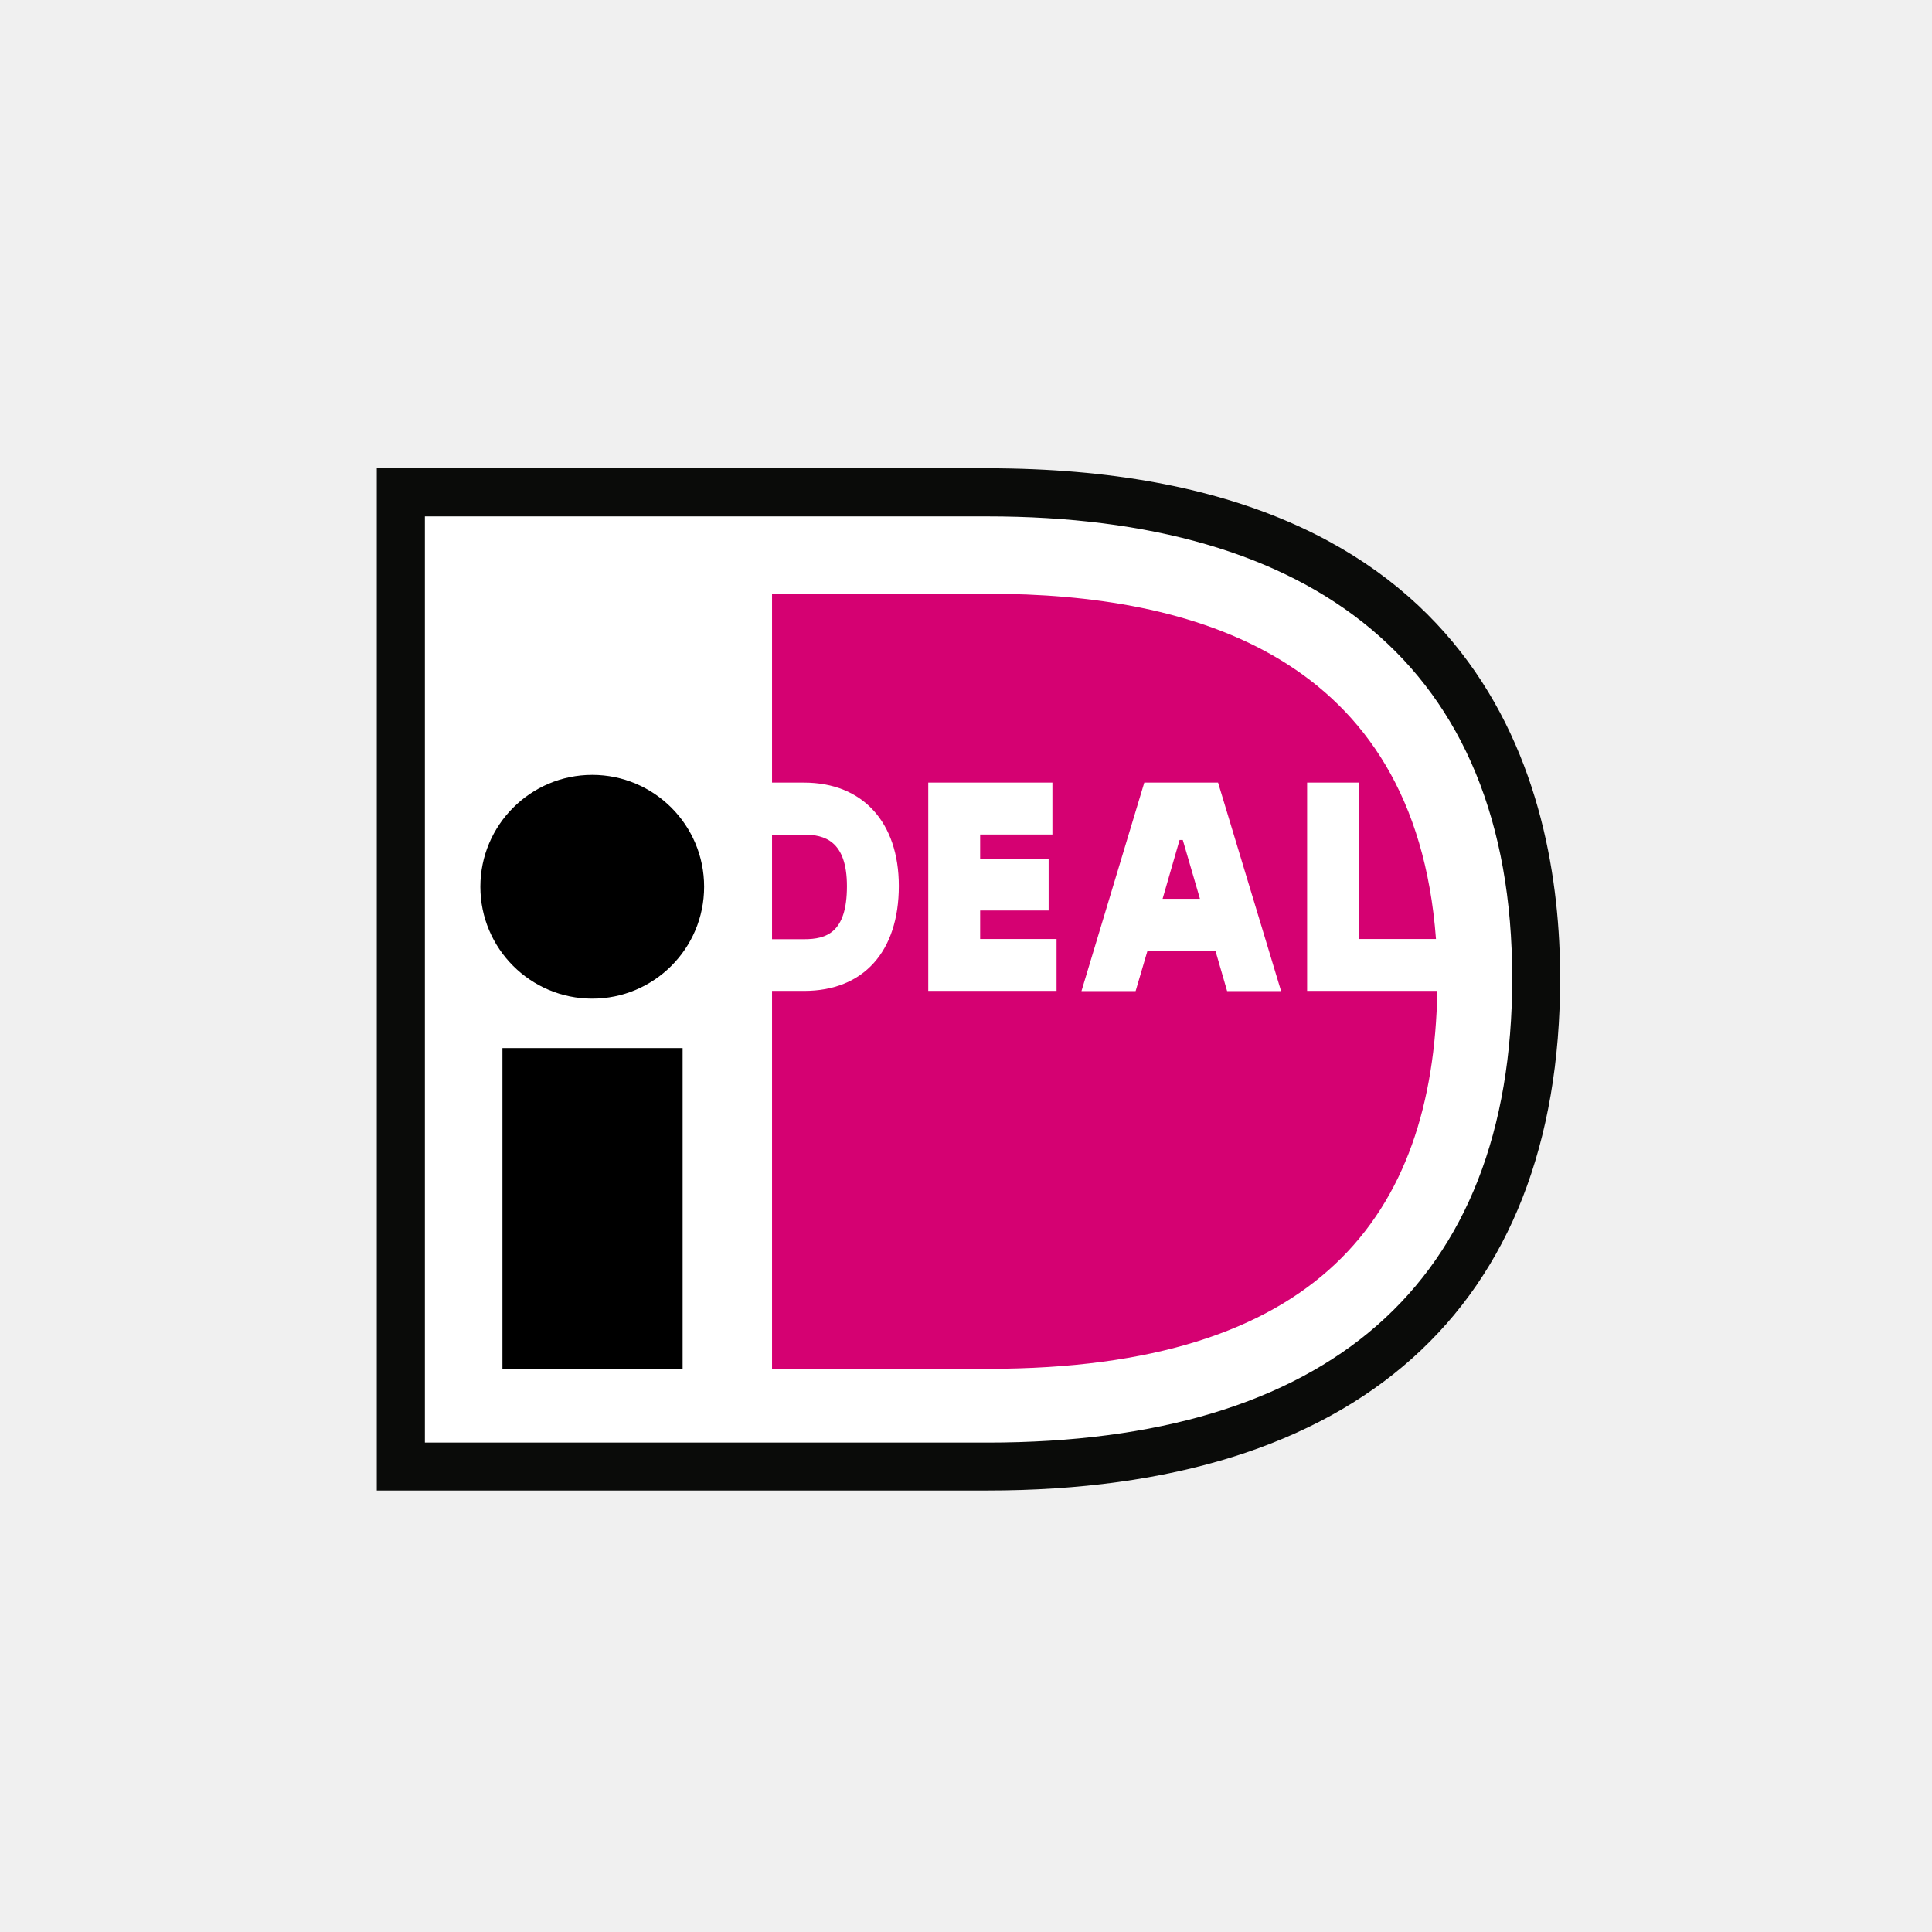
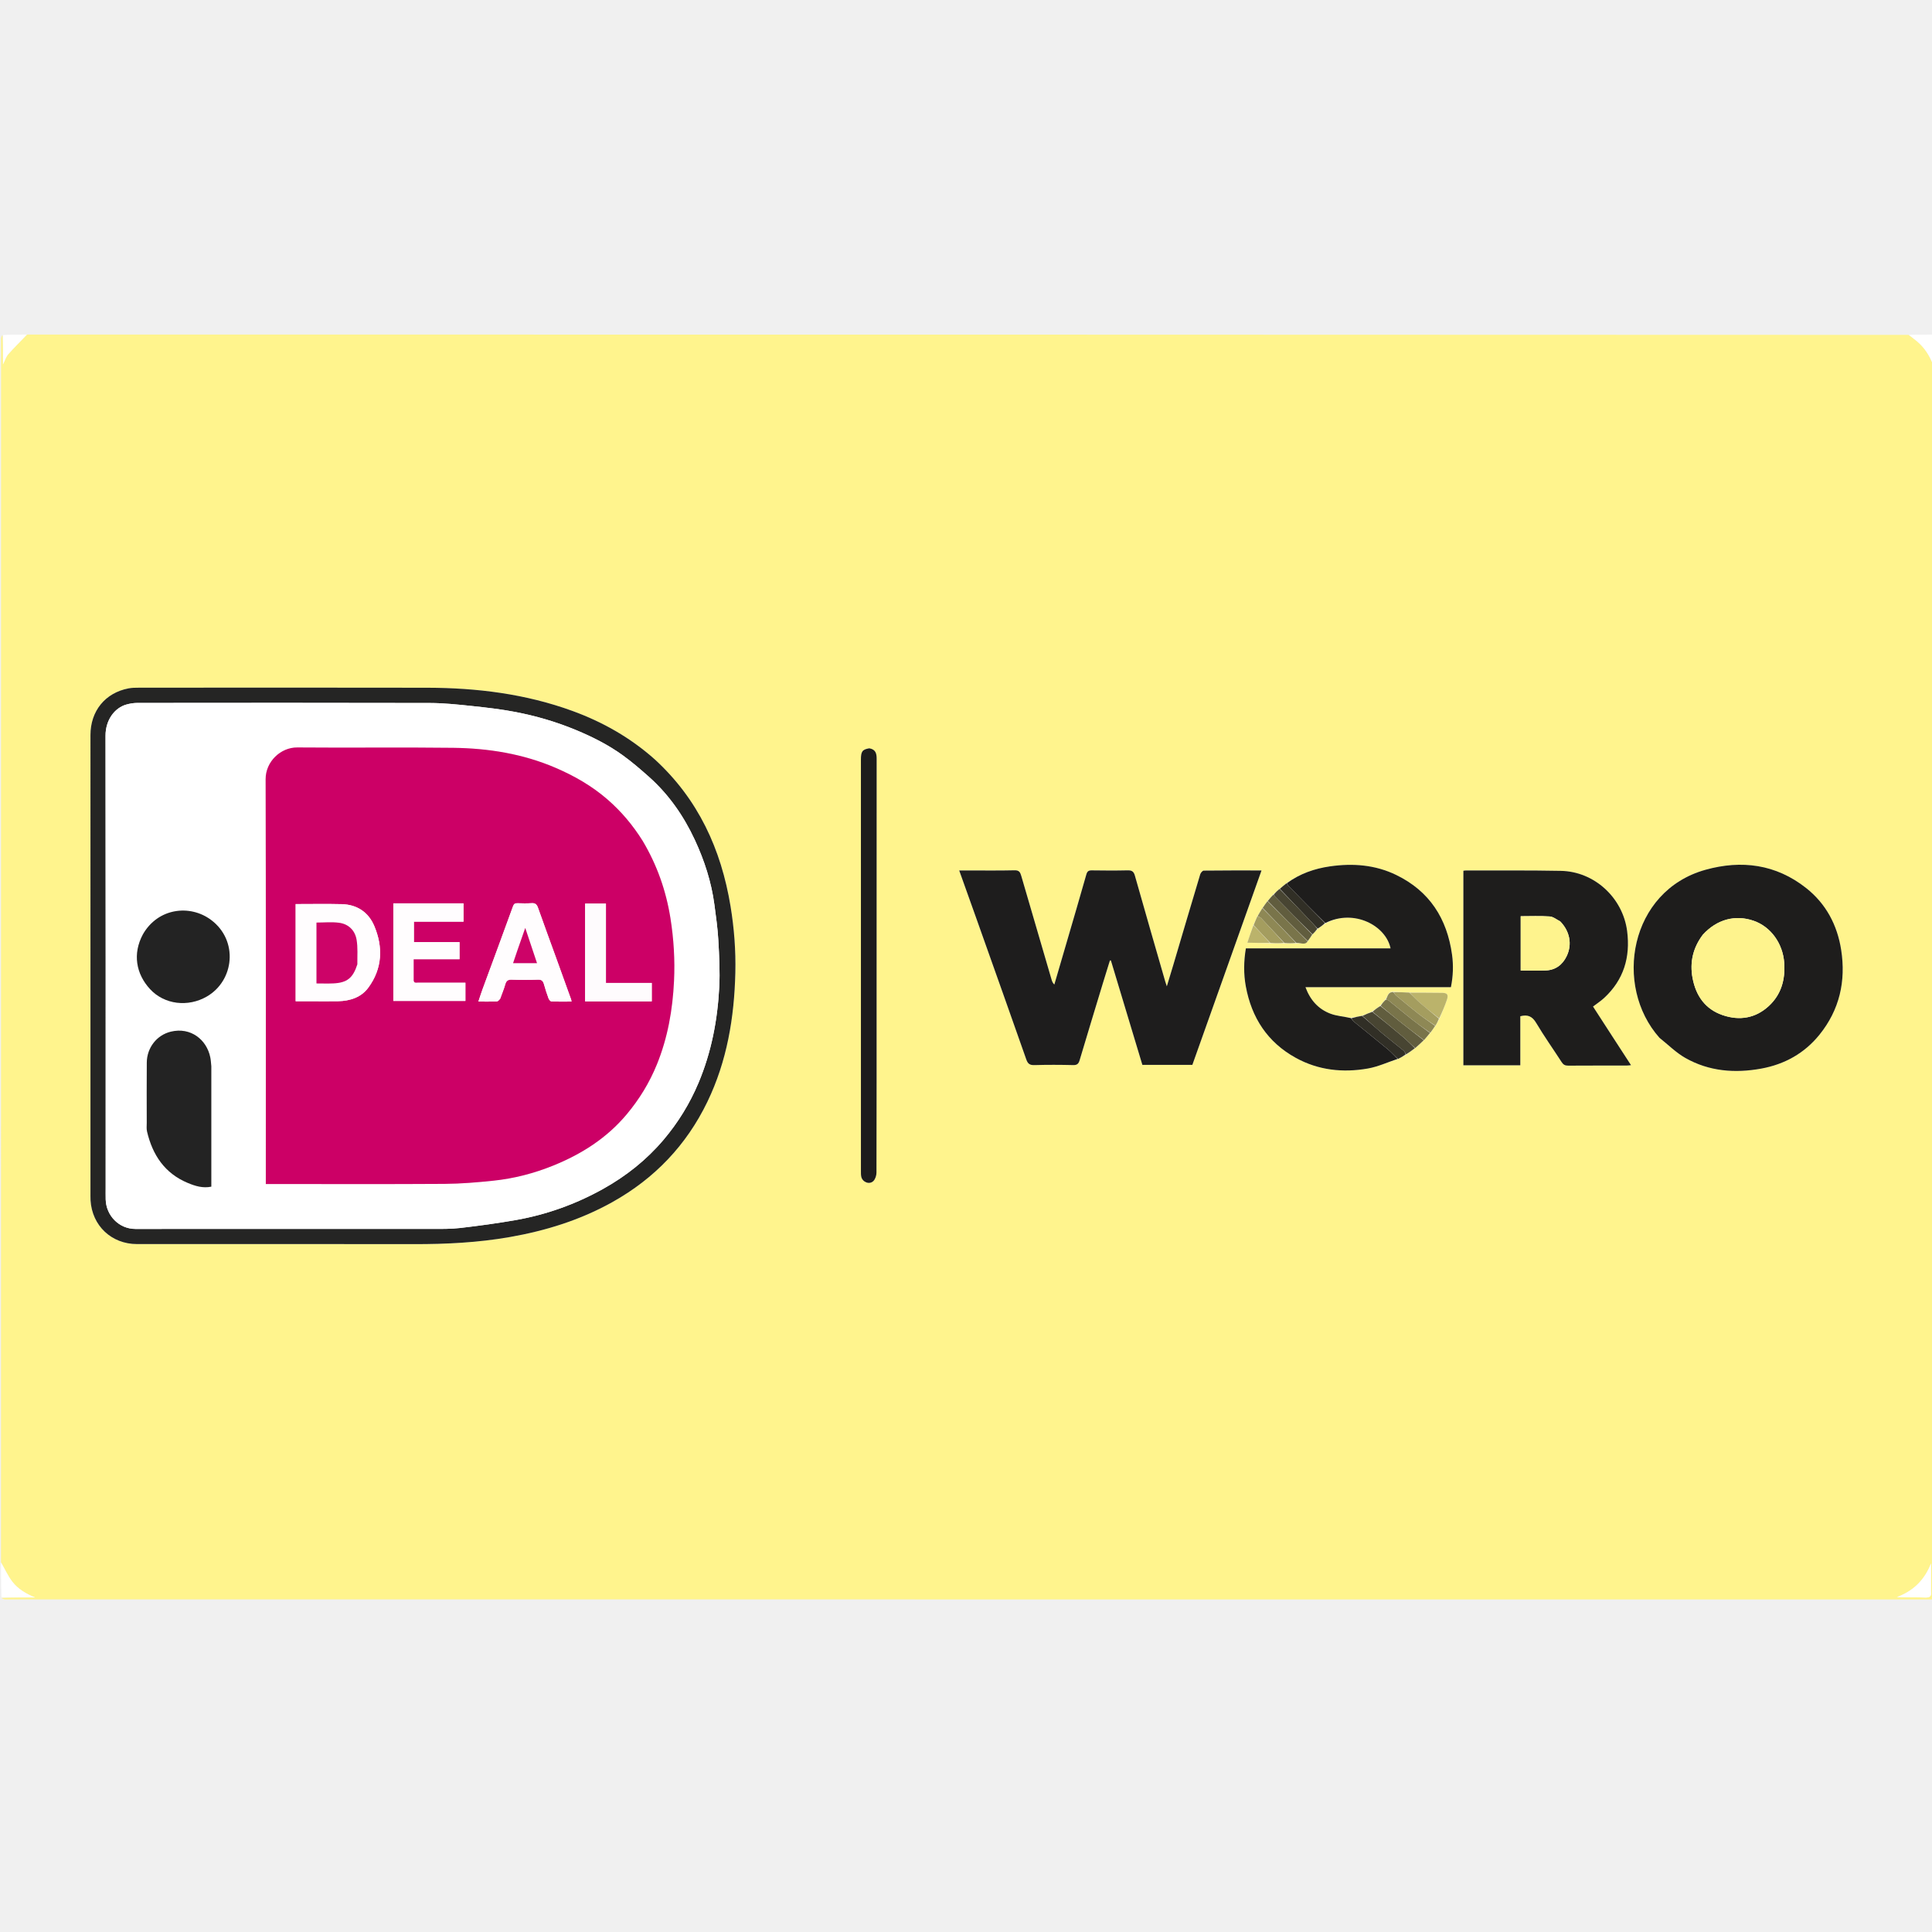
- <svg xmlns="http://www.w3.org/2000/svg" version="1.1" x="0px" y="0px" viewBox="0 0 1024 1024" style="enable-background:new 0 0 1024 1024;" xml:space="preserve">
-   <style type="text/css">
- 	.st0{fill:#FFFFFF;}
- 	.st1{fill:#0A0B09;}
- 	.st2{fill:#D50172;}
- </style>
-   <g id="Calque_1">
-     <polygon id="Path-2" class="st0" points="649.2,278.4 549.5,270 214.6,265 214.6,780.4 572.1,780.4 691.3,748 772.4,677.7    812,567.1 812,439.3 752.7,336.7  " />
-     <path id="Fill-4" class="st1" d="M225.2,273.7v490.9h298.2c180.1,0,278.1-83.9,278.1-246.1c0-166.7-106.2-244.8-278.1-244.8   L225.2,273.7L225.2,273.7z M523.4,248.2c264.1,0,303.5,169.4,303.5,270.3c0,175.1-107.8,271.5-303.5,271.5c0,0-317.3,0-323.7,0   c0-6.4,0-535.4,0-541.8C206.1,248.2,523.4,248.2,523.4,248.2z" />
-     <path id="Fill-7" class="st2" d="M409.2,442.4c0,15.3,0,40,0,55.4c8.4,0,17,0,17,0c11.8,0,22.7-3.4,22.7-28.1   c0-24.2-12.1-27.3-22.7-27.3C426.2,442.4,417.6,442.4,409.2,442.4z M692.8,414.8h27.5c0,0,0,62.7,0,82.9c6.1,0,22.8,0,40.8,0   c-11.2-150.5-129.6-183-237.1-183H409.2v100.1h17c31,0,50.2,21,50.2,54.8c0,34.8-18.8,55.6-50.2,55.6h-17v200.3h114.7   c174.9,0,235.8-81.2,237.9-200.3h-69V414.8z M616.2,476.4H636l-9.1-31.2h-1.7L616.2,476.4L616.2,476.4z M573.2,525.3l33.3-110.5   h39.1L679,525.3h-28.6l-6.2-21.4h-36l-6.3,21.4H573.2L573.2,525.3z M560,497.7v27.5h-68V414.8h65.8v27.5c0,0-23.4,0-38.3,0   c0,3.8,0,8.1,0,12.8h36.3v27.5h-36.3c0,5.5,0,10.7,0,15.1C534.8,497.7,560,497.7,560,497.7L560,497.7z" />
-     <path id="Fill-6" d="M373.2,470c0,32.8-26.6,59.3-59.3,59.3c-32.8,0-59.3-26.6-59.3-59.3c0-32.7,26.6-59.3,59.3-59.3   C346.6,410.7,373.2,437.2,373.2,470 M266.3,725.5h95.5v-170h-95.5V725.5z" />
-   </g>
-   <g id="Calque_2">
- </g>
+ <svg xmlns="http://www.w3.org/2000/svg" version="1.1" id="Layer_1" x="0px" y="0px" height="80px" width="80px" viewBox="0 0 1920 1257" enable-background="new 0 0 1920 1257" xml:space="preserve">
+   <path fill="#FFF48D" opacity="1" stroke="none" d=" M1,1221  C1,815.833 0.999,410.667 1.041,5.5  C1.041,4 1.667,2.5 2.5,1.469  C3,11.225 3,20.514 3,30.557  C4.938,26.696 5.959,23.025 8.229,20.459  C14.195,13.716 20.706,7.454 27,1  C650.035,1 1273.07,1 1896.693,1.309  C1900.005,3.73 1902.81,5.747 1905.438,7.974  C1912.767,14.184 1917.63,22.095 1921,31  C1921,440 1921,849 1921,1258  C1282.5,1258 644,1258.001 5.501,1257.959  C4,1257.959 2.5,1257.333 1.469,1256.5  C12.874,1256 23.811,1256 34.747,1256  C25.899,1252.431 17.964,1247.738 12.324,1240.49  C7.751,1234.614 4.717,1227.542 1,1221 M1245.314,588.329  C1243.551,593.591 1241.788,598.854 1239.62,605.329  C1247.885,605.53 1254.964,605.702 1262.963,605.949  C1267.316,605.933 1271.67,605.917 1276.938,605.997  C1280.631,605.968 1284.325,605.939 1288.918,606.023  C1292.547,605.22 1296.895,608.253 1300.158,603.359  C1301.463,601.306 1302.768,599.253 1304.641,596.84  C1306.193,595.179 1307.744,593.519 1309.914,591.486  C1312.287,589.664 1314.661,587.841 1317.755,585.911  C1346.036,571.272 1377.423,588.703 1381.923,610.991  C1333.931,610.991 1286.041,610.991 1238.135,610.991  C1235.977,623.917 1235.81,636.373 1238.084,648.754  C1243.811,679.938 1259.658,704.309 1287.717,719.762  C1310.161,732.122 1334.51,734.741 1359.377,730.366  C1369.491,728.586 1379.128,724.091 1389.698,720.926  C1392.12,719.517 1394.542,718.108 1397.617,716.581  C1400.44,714.444 1403.262,712.307 1406.743,709.971  C1409.45,707.411 1412.157,704.851 1415.41,702.045  C1417.307,699.702 1419.204,697.359 1421.711,694.734  C1423.213,692.498 1424.715,690.263 1426.764,687.668  C1427.896,685.499 1429.029,683.33 1430.663,680.679  C1433.136,674.393 1435.888,668.198 1437.99,661.79  C1439.573,656.967 1438.169,655.249 1433.298,655.18  C1422.534,655.029 1411.768,655.045 1400.152,654.929  C1395.091,654.667 1390.029,654.405 1384.215,654.056  C1379.128,654.221 1379.107,659.11 1376.316,662.27  C1374.853,664.107 1373.389,665.944 1371.326,668.119  C1368.799,670.023 1366.271,671.926 1363.041,673.935  C1360.025,675.311 1357.008,676.686 1353.186,678.026  C1349.789,678.699 1346.392,679.372 1342.174,679.904  C1335.509,678.638 1328.504,678.273 1322.252,675.914  C1310.218,671.372 1302.11,662.462 1297.354,649.533  C1345.964,649.533 1393.848,649.533 1441.905,649.533  C1444.103,638.51 1444.491,627.928 1443.031,617.312  C1438.095,581.428 1420.695,554.118 1387.569,538.046  C1366.671,527.906 1344.458,526.221 1321.766,529.483  C1306.285,531.708 1291.802,536.762 1278.377,546.202  C1276.211,548.065 1274.045,549.927 1271.253,552.021  C1269.492,553.658 1267.731,555.295 1265.372,557.226  C1263.553,559.441 1261.733,561.655 1259.322,564.184  C1257.823,566.383 1256.323,568.582 1254.269,571.179  C1252.78,573.779 1251.291,576.38 1249.29,579.414  C1248.153,582.239 1247.016,585.063 1245.314,588.329 M969.998,580.516  C971.34,584.268 972.688,588.017 974.021,591.772  C989.356,634.961 1004.754,678.127 1019.918,721.375  C1021.438,725.71 1023.41,727.118 1028.015,726.984  C1040.837,726.612 1053.682,726.657 1066.508,726.972  C1070.485,727.07 1071.891,725.593 1072.932,722.095  C1080.518,696.622 1088.265,671.197 1095.984,645.763  C1098.288,638.171 1100.664,630.601 1103.008,623.021  C1103.34,623.019 1103.672,623.018 1104.003,623.016  C1114.427,657.597 1124.851,692.178 1135.265,726.728  C1152.018,726.728 1168.328,726.728 1184.957,726.728  C1207.796,662.531 1230.63,598.346 1253.68,533.554  C1233.881,533.554 1215.073,533.485 1196.268,533.714  C1195.062,533.729 1193.232,535.858 1192.789,537.333  C1183.752,567.403 1174.882,597.523 1165.96,627.628  C1163.991,634.273 1161.95,640.897 1159.584,648.714  C1158.772,646.252 1158.373,645.167 1158.054,644.059  C1147.939,608.937 1137.753,573.835 1127.825,538.66  C1126.637,534.449 1124.711,533.356 1120.576,533.452  C1108.749,533.728 1096.911,533.655 1085.08,533.48  C1081.903,533.433 1080.513,534.283 1079.594,537.532  C1073.175,560.233 1066.493,582.859 1059.888,605.507  C1055.859,619.319 1051.817,633.127 1047.781,646.937  C1046.224,645.413 1045.561,643.801 1045.074,642.138  C1034.981,607.705 1024.878,573.275 1014.878,538.816  C1013.857,535.295 1012.769,533.298 1008.29,533.404  C992.466,533.778 976.627,533.55 960.794,533.55  C958.536,533.55 956.278,533.55 953.247,533.55  C958.966,549.522 964.378,564.64 969.998,580.516 M650.503,423.009  C626.511,401.58 599.048,386.035 568.93,375.041  C522.298,358.019 473.832,352.073 424.54,351.962  C329.062,351.746 233.582,351.892 138.103,351.926  C134.623,351.927 131.07,351.963 127.673,352.617  C104.518,357.075 89.907,375.049 89.905,398.961  C89.892,551.761 89.898,704.56 89.902,857.36  C89.902,858.692 89.908,860.027 89.986,861.356  C91.472,886.619 110.819,904.841 136.146,904.841  C227.959,904.841 319.772,904.733 411.585,904.9  C443.414,904.957 475.064,903.378 506.468,897.891  C542.358,891.621 576.711,880.958 608.651,863.085  C650.424,839.711 682.054,806.716 702.907,763.609  C722.523,723.058 729.722,679.697 730.767,635.117  C731.286,612.977 729.601,590.938 725.987,569.043  C716.645,512.441 693.926,462.776 650.503,423.009 M1649.407,700.102  C1657.847,706.768 1665.613,714.619 1674.858,719.866  C1698.398,733.227 1724.081,735.252 1750.323,730.452  C1773.511,726.21 1793.162,715.317 1808.112,696.848  C1828.156,672.087 1834.553,643.529 1829.727,612.487  C1825.886,587.785 1814.679,566.629 1794.893,551.002  C1764.912,527.322 1730.668,522.898 1694.836,532.902  C1619.401,553.963 1603.201,648.192 1649.407,700.102 M1510.854,686.53  C1510.854,683.749 1510.854,680.969 1510.854,678.431  C1518.369,676.426 1522.829,678.634 1526.69,685.137  C1534.571,698.412 1543.563,711.023 1551.935,724.012  C1553.572,726.552 1555.344,727.538 1558.385,727.517  C1577.713,727.382 1597.042,727.455 1616.37,727.434  C1617.647,727.433 1618.923,727.23 1620.889,727.062  C1614.341,716.977 1608.12,707.408 1601.913,697.831  C1595.623,688.123 1589.347,678.406 1583.122,668.782  C1587.093,665.748 1590.897,663.297 1594.167,660.27  C1613.647,642.238 1620.36,619.747 1617.02,593.817  C1612.757,560.723 1584.522,534.591 1551.21,533.954  C1519.732,533.352 1488.236,533.65 1456.748,533.568  C1455.941,533.566 1455.133,533.75 1454.293,533.85  C1454.293,598.395 1454.293,662.76 1454.293,727.175  C1473.237,727.175 1491.84,727.175 1510.854,727.175  C1510.854,713.779 1510.854,700.652 1510.854,686.53 M863.484,412.151  C856.901,413.353 855.571,415.253 855.571,423.555  C855.568,559.846 855.568,696.137 855.582,832.428  C855.582,834.252 855.543,836.128 855.926,837.892  C857.115,843.363 864.069,846.082 867.97,842.189  C869.894,840.269 871.017,836.676 871.026,833.836  C871.195,774.188 871.154,714.54 871.154,654.892  C871.154,577.416 871.13,499.94 871.206,422.465  C871.211,417.226 870.135,413.209 863.484,412.151 M1919,1249.387  C1919,1240.33 1919,1231.273 1919,1222.216  C1912.71,1238.557 1901.493,1249.654 1885.101,1255.692  C1894.632,1256 1903.938,1255.778 1913.225,1256.096  C1917.707,1256.25 1919.821,1255.036 1919,1249.387 z" />
+   <path fill="#FFFFFF" opacity="1" stroke="none" d=" M1,1221.469  C4.717,1227.542 7.751,1234.614 12.324,1240.49  C17.964,1247.738 25.899,1252.431 34.747,1256  C23.811,1256 12.874,1256 1.469,1256  C1,1244.646 1,1233.292 1,1221.469 z" />
+   <path fill="#FFFFFF" opacity="1" stroke="none" d=" M1921,30.531  C1917.63,22.095 1912.767,14.184 1905.438,7.974  C1902.81,5.747 1900.005,3.73 1897.141,1.309  C1904.935,1 1912.869,1 1921,1  C1921,10.687 1921,20.375 1921,30.531 z" />
+   <path fill="#FFFFFF" opacity="1" stroke="none" d=" M26.531,1  C20.706,7.454 14.195,13.716 8.229,20.459  C5.959,23.025 4.938,26.696 3,30.557  C3,20.514 3,11.225 3,1.469  C10.688,1 18.375,1 26.531,1 z" />
+   <path fill="#1E1D1D" opacity="1" stroke="none" d=" M969.894,580.137  C964.378,564.64 958.966,549.522 953.247,533.55  C956.278,533.55 958.536,533.55 960.794,533.55  C976.627,533.55 992.466,533.778 1008.29,533.404  C1012.769,533.298 1013.857,535.295 1014.878,538.816  C1024.878,573.275 1034.981,607.705 1045.074,642.138  C1045.561,643.801 1046.224,645.413 1047.781,646.937  C1051.817,633.127 1055.859,619.319 1059.888,605.507  C1066.493,582.859 1073.175,560.233 1079.594,537.532  C1080.513,534.283 1081.903,533.433 1085.08,533.48  C1096.911,533.655 1108.749,533.728 1120.576,533.452  C1124.711,533.356 1126.637,534.449 1127.825,538.66  C1137.753,573.835 1147.939,608.937 1158.054,644.059  C1158.373,645.167 1158.772,646.252 1159.584,648.714  C1161.95,640.897 1163.991,634.273 1165.96,627.628  C1174.882,597.523 1183.752,567.403 1192.789,537.333  C1193.232,535.858 1195.062,533.729 1196.268,533.714  C1215.073,533.485 1233.881,533.554 1253.68,533.554  C1230.63,598.346 1207.796,662.531 1184.957,726.728  C1168.328,726.728 1152.018,726.728 1135.265,726.728  C1124.851,692.178 1114.427,657.597 1104.003,623.016  C1103.672,623.018 1103.34,623.019 1103.008,623.021  C1100.664,630.601 1098.288,638.171 1095.984,645.763  C1088.265,671.197 1080.518,696.622 1072.932,722.095  C1071.891,725.593 1070.485,727.07 1066.508,726.972  C1053.682,726.657 1040.837,726.612 1028.015,726.984  C1023.41,727.118 1021.438,725.71 1019.918,721.375  C1004.754,678.127 989.356,634.961 974.021,591.772  C972.688,588.017 971.34,584.268 969.894,580.137 z" />
+   <path fill="#252524" opacity="1" stroke="none" d=" M650.777,423.234  C693.926,462.776 716.645,512.441 725.987,569.043  C729.601,590.938 731.286,612.977 730.767,635.117  C729.722,679.697 722.523,723.058 702.907,763.609  C682.054,806.716 650.424,839.711 608.651,863.085  C576.711,880.958 542.358,891.621 506.468,897.891  C475.064,903.378 443.414,904.957 411.585,904.9  C319.772,904.733 227.959,904.841 136.146,904.841  C110.819,904.841 91.472,886.619 89.986,861.356  C89.908,860.027 89.902,858.692 89.902,857.36  C89.898,704.56 89.892,551.761 89.905,398.961  C89.907,375.049 104.518,357.075 127.673,352.617  C131.07,351.963 134.623,351.927 138.103,351.926  C233.582,351.892 329.062,351.746 424.54,351.962  C473.832,352.073 522.298,358.019 568.93,375.041  C599.048,386.035 626.511,401.58 650.777,423.234 M105.004,848.497  C105.009,852.496 104.922,856.497 105.034,860.492  C105.485,876.588 118.299,889.789 134.517,889.799  C232.829,889.858 331.142,889.851 429.454,889.792  C438.766,889.786 448.155,889.926 457.373,888.848  C475.795,886.693 494.208,884.22 512.471,881.007  C543.169,875.607 572.241,865.158 599.444,849.969  C622.149,837.292 642.303,821.373 659.267,801.395  C673.882,784.185 685.489,765.277 694.205,744.544  C706.983,714.149 713.103,682.201 714.776,649.473  C715.57,633.954 714.727,618.308 713.866,602.761  C713.217,591.06 711.535,579.402 709.999,567.766  C707.005,545.088 700.021,523.555 690.379,502.896  C679.32,479.202 664.609,458.048 645.009,440.583  C636.609,433.099 628.04,425.714 618.934,419.134  C604.555,408.742 588.738,400.78 572.357,393.974  C552.858,385.873 532.653,379.962 511.972,376.012  C497.645,373.276 483.083,371.616 468.562,370.087  C454.852,368.644 441.06,367.172 427.3,367.137  C330.322,366.886 233.342,366.987 136.363,367.07  C132.793,367.073 129.123,367.693 125.673,368.649  C113.853,371.926 104.851,384.111 104.873,399.595  C105.091,548.896 105.004,698.197 105.004,848.497 z" />
+   <path fill="#1E1D1C" opacity="1" stroke="none" d=" M1649.157,699.848  C1603.201,648.192 1619.401,553.963 1694.836,532.902  C1730.668,522.898 1764.912,527.322 1794.893,551.002  C1814.679,566.629 1825.886,587.785 1829.727,612.487  C1834.553,643.529 1828.156,672.087 1808.112,696.848  C1793.162,715.317 1773.511,726.21 1750.323,730.452  C1724.081,735.252 1698.398,733.227 1674.858,719.866  C1665.613,714.619 1657.847,706.768 1649.157,699.848 M1692.076,597.621  C1682.459,610.451 1679.095,624.836 1682.053,640.509  C1685.366,658.067 1694.597,671.405 1711.956,677.338  C1728.793,683.092 1744.715,680.443 1757.956,668.138  C1770.228,656.734 1774.265,641.944 1773.146,625.5  C1771.826,606.104 1759.852,589.501 1742.761,583.562  C1724.484,577.211 1706.084,582.159 1692.076,597.621 z" />
+   <path fill="#1E1D1C" opacity="1" stroke="none" d=" M1510.854,687.027  C1510.854,700.652 1510.854,713.779 1510.854,727.175  C1491.84,727.175 1473.237,727.175 1454.293,727.175  C1454.293,662.76 1454.293,598.395 1454.293,533.85  C1455.133,533.75 1455.941,533.566 1456.748,533.568  C1488.236,533.65 1519.732,533.352 1551.21,533.954  C1584.522,534.591 1612.757,560.723 1617.02,593.817  C1620.36,619.747 1613.647,642.238 1594.167,660.27  C1590.897,663.297 1587.093,665.748 1583.122,668.782  C1589.347,678.406 1595.623,688.123 1601.913,697.831  C1608.12,707.408 1614.341,716.977 1620.889,727.062  C1618.923,727.23 1617.647,727.433 1616.37,727.434  C1597.042,727.455 1577.713,727.382 1558.385,727.517  C1555.344,727.538 1553.572,726.552 1551.935,724.012  C1543.563,711.023 1534.571,698.412 1526.69,685.137  C1522.829,678.634 1518.369,676.426 1510.854,678.431  C1510.854,680.969 1510.854,683.749 1510.854,687.027 M1550.393,584.047  C1546.988,582.379 1543.667,579.517 1540.162,579.273  C1530.594,578.606 1520.949,579.044 1511.256,579.044  C1511.256,596.947 1511.256,614.87 1511.256,633.016  C1519.635,633.016 1527.77,633.243 1535.887,632.959  C1545.816,632.611 1552.794,627.39 1556.997,618.584  C1562.534,606.982 1560.114,594.021 1550.393,584.047 z" />
+   <path fill="#1E1D1C" opacity="1" stroke="none" d=" M1388.982,720.832  C1379.128,724.091 1369.491,728.586 1359.377,730.366  C1334.51,734.741 1310.161,732.122 1287.717,719.762  C1259.658,704.309 1243.811,679.938 1238.084,648.754  C1235.81,636.373 1235.977,623.917 1238.135,610.991  C1286.041,610.991 1333.931,610.991 1381.923,610.991  C1377.423,588.703 1346.036,571.272 1317.105,585.797  C1304.393,573.37 1292.321,561.066 1280.3,548.712  C1279.66,548.055 1279.448,546.98 1279.037,546.1  C1291.802,536.762 1306.285,531.708 1321.766,529.483  C1344.458,526.221 1366.671,527.906 1387.569,538.046  C1420.695,554.118 1438.095,581.428 1443.031,617.312  C1444.491,627.928 1444.103,638.51 1441.905,649.533  C1393.848,649.533 1345.964,649.533 1297.354,649.533  C1302.11,662.462 1310.218,671.372 1322.252,675.914  C1328.504,678.273 1335.509,678.638 1342.637,680.314  C1343.752,681.661 1344.232,682.809 1345.082,683.503  C1356.332,692.691 1367.704,701.733 1378.885,711.003  C1382.49,713.992 1385.629,717.54 1388.982,720.832 z" />
+   <path fill="#1D1C1C" opacity="1" stroke="none" d=" M863.876,412.158  C870.135,413.209 871.211,417.226 871.206,422.465  C871.13,499.94 871.154,577.416 871.154,654.892  C871.154,714.54 871.195,774.188 871.026,833.836  C871.017,836.676 869.894,840.269 867.97,842.189  C864.069,846.082 857.115,843.363 855.926,837.892  C855.543,836.128 855.582,834.252 855.582,832.428  C855.568,696.137 855.568,559.846 855.571,423.555  C855.571,415.253 856.901,413.353 863.876,412.158 z" />
+   <path fill="#484532" opacity="1" stroke="none" d=" M1353.991,678.062  C1357.008,676.686 1360.025,675.311 1363.7,674.059  C1374.285,682.374 1384.287,690.476 1394.104,698.798  C1398.297,702.353 1402.103,706.365 1406.084,710.17  C1403.262,712.307 1400.44,714.444 1397.272,716.294  C1396.303,714.9 1395.928,713.488 1395.013,712.735  C1387.757,706.765 1380.29,701.049 1373.102,694.999  C1366.591,689.52 1360.351,683.72 1353.991,678.062 z" />
+   <path fill="#615D3E" opacity="1" stroke="none" d=" M1406.413,710.07  C1402.103,706.365 1398.297,702.353 1394.104,698.798  C1384.287,690.476 1374.285,682.374 1364.051,674.006  C1366.271,671.926 1368.799,670.023 1371.819,668.236  C1378.829,673.686 1385.29,679.09 1391.876,684.335  C1399.481,690.393 1407.196,696.311 1414.864,702.29  C1412.157,704.851 1409.45,707.411 1406.413,710.07 z" />
+   <path fill="#BBB36B" opacity="1" stroke="none" d=" M1401.003,654.993  C1411.768,655.045 1422.534,655.029 1433.298,655.18  C1438.169,655.249 1439.573,656.967 1437.99,661.79  C1435.888,668.198 1433.136,674.393 1430.225,680.616  C1423.473,675.339 1417.056,670.243 1410.885,664.866  C1407.383,661.813 1404.284,658.299 1401.003,654.993 z" />
+   <path fill="#312F26" opacity="1" stroke="none" d=" M1353.589,678.044  C1360.351,683.72 1366.591,689.52 1373.102,694.999  C1380.29,701.049 1387.757,706.765 1395.013,712.735  C1395.928,713.488 1396.303,714.9 1396.946,716.353  C1394.542,718.108 1392.12,719.517 1389.34,720.879  C1385.629,717.54 1382.49,713.992 1378.885,711.003  C1367.704,701.733 1356.332,692.691 1345.082,683.503  C1344.232,682.809 1343.752,681.661 1343.048,680.385  C1346.392,679.372 1349.789,678.699 1353.589,678.044 z" />
+   <path fill="#79744A" opacity="1" stroke="none" d=" M1415.137,702.167  C1407.196,696.311 1399.481,690.393 1391.876,684.335  C1385.29,679.09 1378.829,673.686 1372.119,668.066  C1373.389,665.944 1374.853,664.107 1376.967,662.131  C1378.403,662.217 1379.36,662.228 1379.946,662.701  C1387.654,668.922 1395.232,675.306 1403.003,681.447  C1408.917,686.12 1415.06,690.504 1421.101,695.016  C1419.204,697.359 1417.307,699.702 1415.137,702.167 z" />
+   <path fill="#615D3E" opacity="1" stroke="none" d=" M1259.913,563.869  C1261.733,561.655 1263.553,559.441 1265.733,557.423  C1266.381,558.206 1266.542,558.917 1266.976,559.361  C1279.325,571.99 1291.701,584.593 1304.073,597.199  C1302.768,599.253 1301.463,601.306 1299.682,603.614  C1286.109,590.535 1273.011,577.202 1259.913,563.869 z" />
+   <path fill="#8E8855" opacity="1" stroke="none" d=" M1421.406,694.875  C1415.06,690.504 1408.917,686.12 1403.003,681.447  C1395.232,675.306 1387.654,668.922 1379.946,662.701  C1379.36,662.228 1378.403,662.217 1377.244,661.963  C1379.107,659.11 1379.128,654.221 1384.657,654.43  C1385.894,655.846 1386.528,657.084 1387.511,657.902  C1394.903,664.048 1402.271,670.232 1409.837,676.159  C1415.142,680.315 1420.747,684.086 1426.218,688.028  C1424.715,690.263 1423.213,692.498 1421.406,694.875 z" />
+   <path fill="#312F26" opacity="1" stroke="none" d=" M1278.707,546.151  C1279.448,546.98 1279.66,548.055 1280.3,548.712  C1292.321,561.066 1304.393,573.37 1316.744,585.851  C1314.661,587.841 1312.287,589.664 1309.472,591.302  C1307.265,589.152 1305.546,587.143 1303.727,585.228  C1293.124,574.07 1282.498,562.933 1271.879,551.79  C1274.045,549.927 1276.211,548.065 1278.707,546.151 z" />
+   <path fill="#A49D5F" opacity="1" stroke="none" d=" M1426.491,687.848  C1420.747,684.086 1415.142,680.315 1409.837,676.159  C1402.271,670.232 1394.903,664.048 1387.511,657.902  C1386.528,657.084 1385.894,655.846 1385.033,654.473  C1390.029,654.405 1395.091,654.667 1400.578,654.961  C1404.284,658.299 1407.383,661.813 1410.885,664.866  C1417.056,670.243 1423.473,675.339 1429.974,680.857  C1429.029,683.33 1427.896,685.499 1426.491,687.848 z" />
+   <path fill="#484532" opacity="1" stroke="none" d=" M1271.566,551.905  C1282.498,562.933 1293.124,574.07 1303.727,585.228  C1305.546,587.143 1307.265,589.152 1309.163,591.488  C1307.744,593.519 1306.193,595.179 1304.357,597.02  C1291.701,584.593 1279.325,571.99 1266.976,559.361  C1266.542,558.917 1266.381,558.206 1266.032,557.276  C1267.731,555.295 1269.492,553.658 1271.566,551.905 z" />
+   <path fill="#FFFFFF" opacity="1" stroke="none" d=" M1919,1249.868  C1919.821,1255.036 1917.707,1256.25 1913.225,1256.096  C1903.938,1255.778 1894.632,1256 1885.101,1255.692  C1901.493,1249.654 1912.71,1238.557 1919,1222.216  C1919,1231.273 1919,1240.33 1919,1249.868 z" />
+   <path fill="#79744A" opacity="1" stroke="none" d=" M1259.617,564.027  C1273.011,577.202 1286.109,590.535 1299.538,603.918  C1296.895,608.253 1292.547,605.22 1288.409,605.632  C1276.874,593.755 1265.849,582.268 1254.824,570.781  C1256.323,568.582 1257.823,566.383 1259.617,564.027 z" />
+   <path fill="#8E8855" opacity="1" stroke="none" d=" M1254.546,570.98  C1265.849,582.268 1276.874,593.755 1287.959,605.576  C1284.325,605.939 1280.631,605.968 1276.42,605.617  C1268.352,597.081 1260.83,588.896 1253.208,580.807  C1252.37,579.918 1250.951,579.576 1249.802,578.98  C1251.291,576.38 1252.78,573.779 1254.546,570.98 z" />
+   <path fill="#A49D5F" opacity="1" stroke="none" d=" M1249.546,579.197  C1250.951,579.576 1252.37,579.918 1253.208,580.807  C1260.83,588.896 1268.352,597.081 1275.963,605.569  C1271.67,605.917 1267.316,605.933 1262.439,605.583  C1256.57,599.44 1251.225,593.664 1245.88,587.888  C1247.016,585.063 1248.153,582.239 1249.546,579.197 z" />
+   <path fill="#BBB36B" opacity="1" stroke="none" d=" M1245.597,588.108  C1251.225,593.664 1256.57,599.44 1261.979,605.545  C1254.964,605.702 1247.885,605.53 1239.62,605.329  C1241.788,598.854 1243.551,593.591 1245.597,588.108 z" />
+   <path fill="#FFFFFF" opacity="1" stroke="none" d=" M105.004,847.998  C105.004,698.197 105.091,548.896 104.873,399.595  C104.851,384.111 113.853,371.926 125.673,368.649  C129.123,367.693 132.793,367.073 136.363,367.07  C233.342,366.987 330.322,366.886 427.3,367.137  C441.06,367.172 454.852,368.644 468.562,370.087  C483.083,371.616 497.645,373.276 511.972,376.012  C532.653,379.962 552.858,385.873 572.357,393.974  C588.738,400.78 604.555,408.742 618.934,419.134  C628.04,425.714 636.609,433.099 645.009,440.583  C664.609,458.048 679.32,479.202 690.379,502.896  C700.021,523.555 707.005,545.088 709.999,567.766  C711.535,579.402 713.217,591.06 713.866,602.761  C714.727,618.308 715.57,633.954 714.776,649.473  C713.103,682.201 706.983,714.149 694.205,744.544  C685.489,765.277 673.882,784.185 659.267,801.395  C642.303,821.373 622.149,837.292 599.444,849.969  C572.241,865.158 543.169,875.607 512.471,881.007  C494.208,884.22 475.795,886.693 457.373,888.848  C448.155,889.926 438.766,889.786 429.454,889.792  C331.142,889.851 232.829,889.858 134.517,889.799  C118.299,889.789 105.485,876.588 105.034,860.492  C104.922,856.497 105.009,852.496 105.004,847.998 M638.473,503.989  C628.98,488.639 617.572,475.046 603.873,463.123  C588.336,449.6 570.898,439.613 552.133,431.547  C519.664,417.591 485.426,412.112 450.465,411.677  C398.813,411.034 347.144,411.777 295.488,411.312  C278.805,411.162 263.936,425.517 263.98,442.762  C264.314,574.911 264.163,707.062 264.163,839.212  C264.163,841.005 264.163,842.798 264.163,845.166  C266.404,845.166 268.182,845.166 269.959,845.166  C327.286,845.166 384.613,845.393 441.937,845.021  C458.069,844.916 474.241,843.541 490.302,841.87  C510.738,839.743 530.591,834.592 549.636,826.902  C577.848,815.511 602.932,799.629 622.793,775.931  C635.43,760.853 645.467,744.388 652.824,726.302  C663.626,699.742 668.498,671.839 669.841,643.333  C670.825,622.448 669.581,601.689 666.274,580.947  C661.925,553.669 652.993,528.235 638.473,503.989 M210,727.677  C209.676,724.907 209.542,722.098 208.995,719.372  C205.425,701.59 189.407,689.003 169.801,693.749  C155.629,697.179 146.007,709.847 145.879,724.472  C145.703,744.459 145.827,764.449 145.843,784.438  C145.846,787.263 145.475,790.202 146.105,792.895  C151.575,816.278 163.667,834.536 186.627,844.098  C194.021,847.178 201.573,849.531 210,847.791  C210,807.896 210,768.267 210,727.677 M141.946,597.44  C131.641,616.311 135.138,636.367 149.165,651.516  C163.403,666.894 186.918,669.627 205.608,658.79  C232.846,642.995 237.087,603.194 209.818,582.762  C188.698,566.937 156.879,570.903 141.946,597.44 z" />
+   <path fill="#FEF38D" opacity="1" stroke="none" d=" M1692.303,597.345  C1706.084,582.159 1724.484,577.211 1742.761,583.562  C1759.852,589.501 1771.826,606.104 1773.146,625.5  C1774.265,641.944 1770.228,656.734 1757.956,668.138  C1744.715,680.443 1728.793,683.092 1711.956,677.338  C1694.597,671.405 1685.366,658.067 1682.053,640.509  C1679.095,624.836 1682.459,610.451 1692.303,597.345 z" />
+   <path fill="#FEF38D" opacity="1" stroke="none" d=" M1550.659,584.29  C1560.114,594.021 1562.534,606.982 1556.997,618.584  C1552.794,627.39 1545.816,632.611 1535.887,632.959  C1527.77,633.243 1519.635,633.016 1511.256,633.016  C1511.256,614.87 1511.256,596.947 1511.256,579.044  C1520.949,579.044 1530.594,578.606 1540.162,579.273  C1543.667,579.517 1546.988,582.379 1550.659,584.29 z" />
+   <path fill="#CC0066" opacity="1" stroke="none" d=" M638.74,504.244  C652.993,528.235 661.925,553.669 666.274,580.947  C669.581,601.689 670.825,622.448 669.841,643.333  C668.498,671.839 663.626,699.742 652.824,726.302  C645.467,744.388 635.43,760.853 622.793,775.931  C602.932,799.629 577.848,815.511 549.636,826.902  C530.591,834.592 510.738,839.743 490.302,841.87  C474.241,843.541 458.069,844.916 441.937,845.021  C384.613,845.393 327.286,845.166 269.959,845.166  C268.182,845.166 266.404,845.166 264.163,845.166  C264.163,842.798 264.163,841.005 264.163,839.212  C264.163,707.062 264.314,574.911 263.98,442.762  C263.936,425.517 278.805,411.162 295.488,411.312  C347.144,411.777 398.813,411.034 450.465,411.677  C485.426,412.112 519.664,417.591 552.133,431.547  C570.898,439.613 588.336,449.6 603.873,463.123  C617.572,475.046 628.98,488.639 638.74,504.244 M310.509,663.528  C318.998,663.528 327.488,663.652 335.974,663.498  C347.873,663.282 358.946,659.668 366.029,650.041  C379.98,631.078 380.897,609.886 371.95,588.707  C366.17,575.022 354.784,567.405 339.611,567.037  C324.404,566.668 309.182,566.956 293.813,566.956  C293.813,598.651 293.813,630.84 293.813,663.528  C299.268,663.528 304.392,663.528 310.509,663.528 M411.003,641.343  C411.003,634.918 411.003,628.494 411.003,621.718  C426.644,621.718 441.58,621.718 456.67,621.718  C456.67,615.971 456.67,610.599 456.67,604.752  C441.281,604.752 426.22,604.752 411.327,604.752  C411.327,597.841 411.327,591.416 411.327,584.407  C428.035,584.407 444.427,584.407 460.627,584.407  C460.627,577.904 460.627,572.006 460.627,566.247  C437.134,566.247 414.035,566.247 390.884,566.247  C390.884,598.691 390.884,630.885 390.884,663.189  C415.036,663.189 438.774,663.189 462.52,663.189  C462.52,657.097 462.52,651.35 462.52,645.16  C460.408,645.16 458.612,645.16 456.815,645.16  C442.99,645.16 429.164,645.182 415.338,645.135  C413.394,645.128 410.606,646.067 411.003,641.343 M497.068,660.815  C498.765,656.197 500.755,651.661 502.065,646.936  C503.062,643.334 504.643,641.927 508.538,642.07  C517.192,642.388 525.877,642.428 534.527,642.052  C538.417,641.883 539.735,643.543 540.64,646.791  C541.943,651.466 543.434,656.099 545.116,660.65  C545.577,661.897 546.97,663.657 547.997,663.7  C554.571,663.977 561.162,663.841 567.977,663.841  C567.784,662.776 567.764,662.289 567.606,661.852  C562.749,648.352 557.892,634.852 553.007,621.362  C546.861,604.389 540.617,587.45 534.595,570.433  C533.413,567.091 531.712,565.815 528.134,566.077  C523.492,566.417 518.804,566.267 514.142,566.119  C511.568,566.037 510.621,566.961 509.703,569.498  C499.752,596.995 489.553,624.402 479.459,651.847  C478.064,655.64 476.873,659.508 475.422,663.835  C482.072,663.835 487.898,663.95 493.712,663.736  C494.84,663.694 495.921,662.371 497.068,660.815 M602.175,622.5  C602.175,603.9 602.175,585.3 602.175,566.49  C594.981,566.49 588.277,566.49 581.476,566.49  C581.476,599.017 581.476,631.208 581.476,663.619  C603.687,663.619 625.576,663.619 647.719,663.619  C647.719,657.541 647.719,651.691 647.719,645.343  C632.506,645.343 617.595,645.343 602.175,645.343  C602.175,637.736 602.175,630.618 602.175,622.5 z" />
+   <path fill="#232323" opacity="1" stroke="none" d=" M210,728.158  C210,768.267 210,807.896 210,847.791  C201.573,849.531 194.021,847.178 186.627,844.098  C163.667,834.536 151.575,816.278 146.105,792.895  C145.475,790.202 145.846,787.263 145.843,784.438  C145.827,764.449 145.703,744.459 145.879,724.472  C146.007,709.847 155.629,697.179 169.801,693.749  C189.407,689.003 205.425,701.59 208.995,719.372  C209.542,722.098 209.676,724.907 210,728.158 z" />
+   <path fill="#232323" opacity="1" stroke="none" d=" M142.004,597.066  C156.879,570.903 188.698,566.937 209.818,582.762  C237.087,603.194 232.846,642.995 205.608,658.79  C186.918,669.627 163.403,666.894 149.165,651.516  C135.138,636.367 131.641,616.311 142.004,597.066 z" />
+   <path fill="#FFFDFE" opacity="1" stroke="none" d=" M310.012,663.528  C304.392,663.528 299.268,663.528 293.813,663.528  C293.813,630.84 293.813,598.651 293.813,566.956  C309.182,566.956 324.404,566.668 339.611,567.037  C354.784,567.405 366.17,575.022 371.95,588.707  C380.897,609.886 379.98,631.078 366.029,650.041  C358.946,659.668 347.873,663.282 335.974,663.498  C327.488,663.652 318.998,663.528 310.012,663.528 M355.197,626.454  C354.996,618.386 355.728,610.155 354.352,602.294  C352.736,593.059 346.345,586.734 336.839,585.52  C329.545,584.588 322.036,585.335 314.513,585.335  C314.513,605.438 314.513,625.445 314.513,645.824  C320.32,645.824 325.788,646.029 331.237,645.783  C344.859,645.17 350.765,640.482 355.197,626.454 z" />
+   <path fill="#FFFDFE" opacity="1" stroke="none" d=" M411.003,641.828  C410.606,646.067 413.394,645.128 415.338,645.135  C429.164,645.182 442.99,645.16 456.815,645.16  C458.612,645.16 460.408,645.16 462.52,645.16  C462.52,651.35 462.52,657.097 462.52,663.189  C438.774,663.189 415.036,663.189 390.884,663.189  C390.884,630.885 390.884,598.691 390.884,566.247  C414.035,566.247 437.134,566.247 460.627,566.247  C460.627,572.006 460.627,577.904 460.627,584.407  C444.427,584.407 428.035,584.407 411.327,584.407  C411.327,591.416 411.327,597.841 411.327,604.752  C426.22,604.752 441.281,604.752 456.67,604.752  C456.67,610.599 456.67,615.971 456.67,621.718  C441.58,621.718 426.644,621.718 411.003,621.718  C411.003,628.494 411.003,634.918 411.003,641.828 z" />
+   <path fill="#FFFDFE" opacity="1" stroke="none" d=" M497.046,661.227  C495.921,662.371 494.84,663.694 493.712,663.736  C487.898,663.95 482.072,663.835 475.422,663.835  C476.873,659.508 478.064,655.64 479.459,651.847  C489.553,624.402 499.752,596.995 509.703,569.498  C510.621,566.961 511.568,566.037 514.142,566.119  C518.804,566.267 523.492,566.417 528.134,566.077  C531.712,565.815 533.413,567.091 534.595,570.433  C540.617,587.45 546.861,604.389 553.007,621.362  C557.892,634.852 562.749,648.352 567.606,661.852  C567.764,662.289 567.784,662.776 567.977,663.841  C561.162,663.841 554.571,663.977 547.997,663.7  C546.97,663.657 545.577,661.897 545.116,660.65  C543.434,656.099 541.943,651.466 540.64,646.791  C539.735,643.543 538.417,641.883 534.527,642.052  C525.877,642.428 517.192,642.388 508.538,642.07  C504.643,641.927 503.062,643.334 502.065,646.936  C500.755,651.661 498.765,656.197 497.046,661.227 M514.028,613.51  C512.659,617.539 511.29,621.567 509.884,625.704  C517.956,625.704 525.521,625.704 533.682,625.704  C529.839,614.201 526.148,603.151 521.982,590.68  C519.042,599.054 516.639,605.9 514.028,613.51 z" />
+   <path fill="#FEFBFD" opacity="1" stroke="none" d=" M602.175,623  C602.175,630.618 602.175,637.736 602.175,645.343  C617.595,645.343 632.506,645.343 647.719,645.343  C647.719,651.691 647.719,657.541 647.719,663.619  C625.576,663.619 603.687,663.619 581.476,663.619  C581.476,631.208 581.476,599.017 581.476,566.49  C588.277,566.49 594.981,566.49 602.175,566.49  C602.175,585.3 602.175,603.9 602.175,623 z" />
+   <path fill="#CD0368" opacity="1" stroke="none" d=" M355.115,626.864  C350.765,640.482 344.859,645.17 331.237,645.783  C325.788,646.029 320.32,645.824 314.513,645.824  C314.513,625.445 314.513,605.438 314.513,585.335  C322.036,585.335 329.545,584.588 336.839,585.52  C346.345,586.734 352.736,593.059 354.352,602.294  C355.728,610.155 354.996,618.386 355.115,626.864 z" />
+   <path fill="#CD0368" opacity="1" stroke="none" d=" M514.132,613.128  C516.639,605.9 519.042,599.054 521.982,590.68  C526.148,603.151 529.839,614.201 533.682,625.704  C525.521,625.704 517.956,625.704 509.884,625.704  C511.29,621.567 512.659,617.539 514.132,613.128 z" />
</svg>
